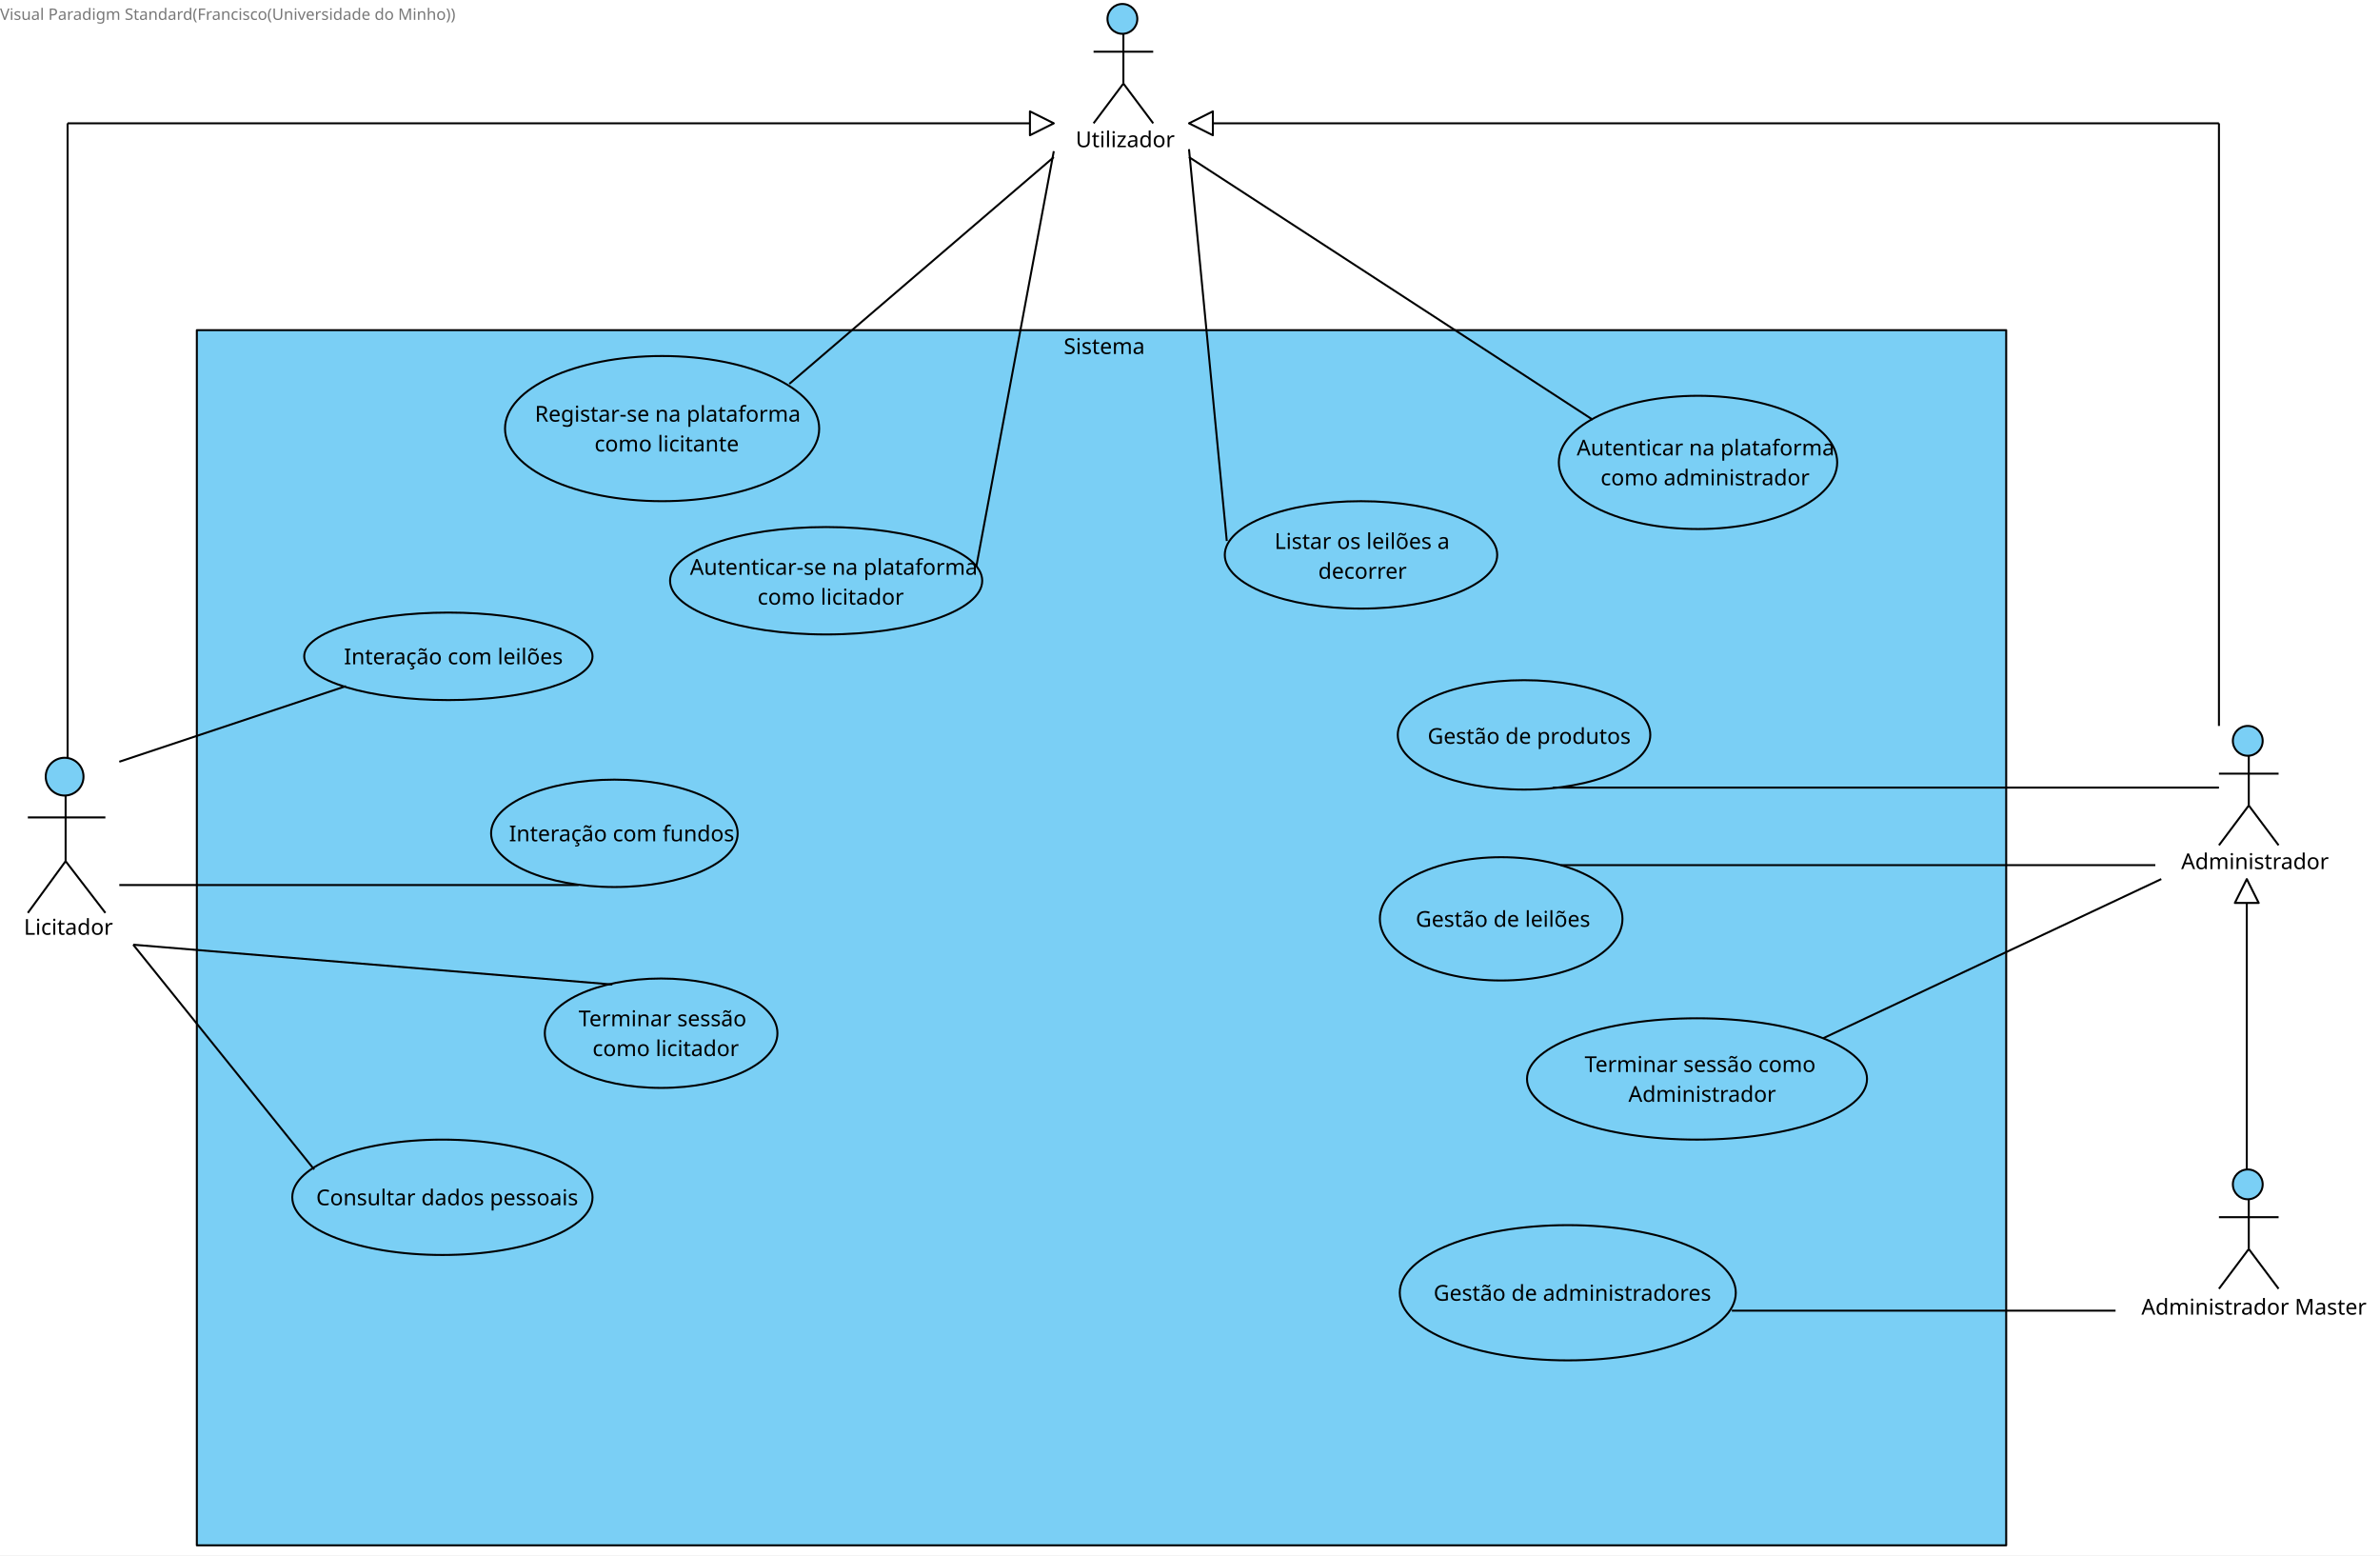
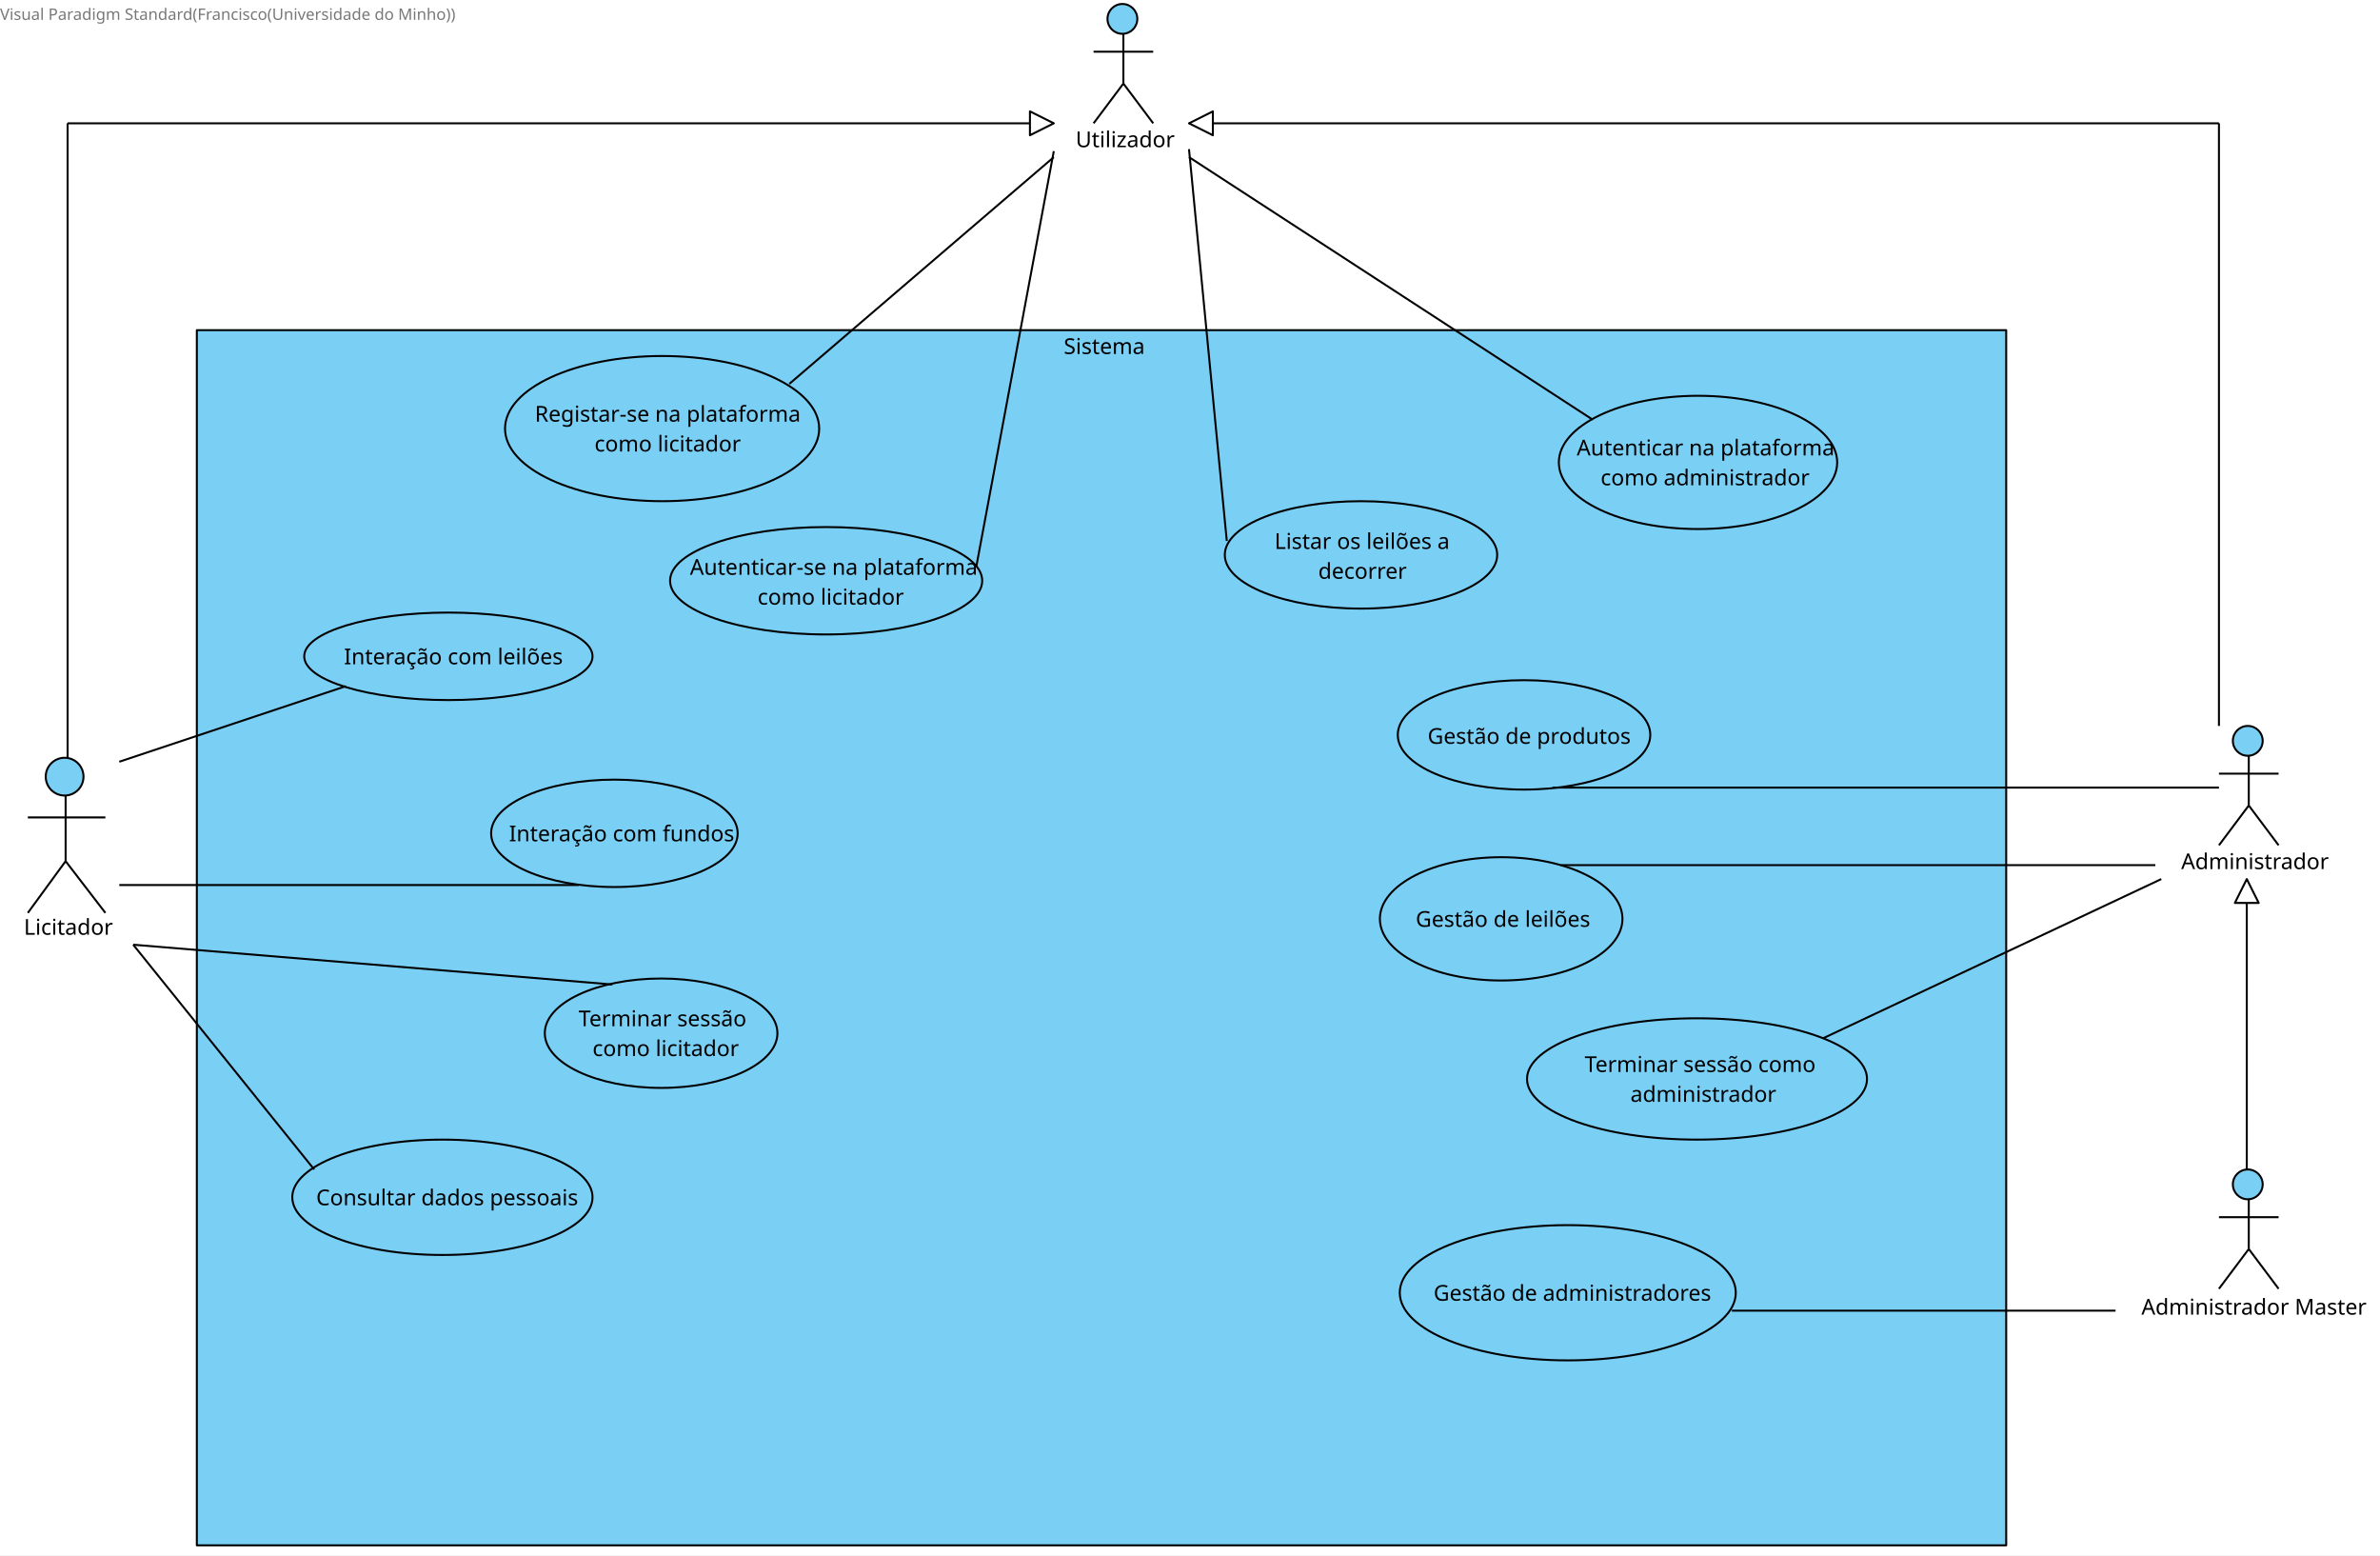
<svg xmlns="http://www.w3.org/2000/svg" fill-opacity="0" color-rendering="auto" color-interpolation="auto" text-rendering="auto" stroke="rgb(0,0,0)" stroke-linecap="square" width="1197" stroke-miterlimit="10" shape-rendering="auto" stroke-opacity="0" fill="rgb(0,0,0)" stroke-dasharray="none" font-weight="normal" stroke-width="1" height="782" font-family="'Dialog'" font-style="normal" stroke-linejoin="miter" font-size="12px" stroke-dashoffset="0" image-rendering="auto">
  <defs id="genericDefs" />
  <g>
    <defs id="defs1">
      <clipPath clipPathUnits="userSpaceOnUse" id="clipPath1">
        <path d="M-7 -7 L922 -7 L922 623 L-7 623 L-7 -7 Z" />
      </clipPath>
      <clipPath clipPathUnits="userSpaceOnUse" id="clipPath2">
        <path d="M0 0 L0 613 L912 613 L912 0 Z" />
      </clipPath>
      <clipPath clipPathUnits="userSpaceOnUse" id="clipPath3">
        <path d="M-7 -7 L62 -7 L62 89 L-7 89 L-7 -7 Z" />
      </clipPath>
      <clipPath clipPathUnits="userSpaceOnUse" id="clipPath4">
        <path d="M-7 -7 L148 -7 L148 65 L-7 65 L-7 -7 Z" />
      </clipPath>
      <clipPath clipPathUnits="userSpaceOnUse" id="clipPath5">
        <path d="M0 0 L0 54 L137 54 L137 0 Z" />
      </clipPath>
      <clipPath clipPathUnits="userSpaceOnUse" id="clipPath6">
        <path d="M-7 -7 L169 -7 L169 84 L-7 84 L-7 -7 Z" />
      </clipPath>
      <clipPath clipPathUnits="userSpaceOnUse" id="clipPath7">
        <path d="M0 0 L0 73 L158 73 L158 0 Z" />
      </clipPath>
      <clipPath clipPathUnits="userSpaceOnUse" id="clipPath8">
        <path d="M-7 -7 L156 -7 L156 55 L-7 55 L-7 -7 Z" />
      </clipPath>
      <clipPath clipPathUnits="userSpaceOnUse" id="clipPath9">
        <path d="M0 0 L0 44 L145 44 L145 0 Z" />
      </clipPath>
      <clipPath clipPathUnits="userSpaceOnUse" id="clipPath10">
        <path d="M-7 -7 L135 -7 L135 65 L-7 65 L-7 -7 Z" />
      </clipPath>
      <clipPath clipPathUnits="userSpaceOnUse" id="clipPath11">
        <path d="M0 0 L0 54 L124 54 L124 0 Z" />
      </clipPath>
      <clipPath clipPathUnits="userSpaceOnUse" id="clipPath12">
        <path d="M-7 -7 L128 -7 L128 66 L-7 66 L-7 -7 Z" />
      </clipPath>
      <clipPath clipPathUnits="userSpaceOnUse" id="clipPath13">
        <path d="M0 0 L0 55 L117 55 L117 0 Z" />
      </clipPath>
      <clipPath clipPathUnits="userSpaceOnUse" id="clipPath14">
        <path d="M-7 -7 L162 -7 L162 69 L-7 69 L-7 -7 Z" />
      </clipPath>
      <clipPath clipPathUnits="userSpaceOnUse" id="clipPath15">
        <path d="M0 0 L0 58 L151 58 L151 0 Z" />
      </clipPath>
      <clipPath clipPathUnits="userSpaceOnUse" id="clipPath16">
        <path d="M-7 -7 L168 -7 L168 65 L-7 65 L-7 -7 Z" />
      </clipPath>
      <clipPath clipPathUnits="userSpaceOnUse" id="clipPath17">
        <path d="M0 0 L0 54 L157 54 L157 0 Z" />
      </clipPath>
      <clipPath clipPathUnits="userSpaceOnUse" id="clipPath18">
        <path d="M-7 -7 L41 -7 L41 71 L-7 71 L-7 -7 Z" />
      </clipPath>
      <clipPath clipPathUnits="userSpaceOnUse" id="clipPath19">
        <path d="M-7 -7 L133 -7 L133 73 L-7 73 L-7 -7 Z" />
      </clipPath>
      <clipPath clipPathUnits="userSpaceOnUse" id="clipPath20">
        <path d="M0 0 L0 62 L122 62 L122 0 Z" />
      </clipPath>
      <clipPath clipPathUnits="userSpaceOnUse" id="clipPath21">
        <path d="M-7 -7 L138 -7 L138 66 L-7 66 L-7 -7 Z" />
      </clipPath>
      <clipPath clipPathUnits="userSpaceOnUse" id="clipPath22">
        <path d="M0 0 L0 55 L127 55 L127 0 Z" />
      </clipPath>
      <clipPath clipPathUnits="userSpaceOnUse" id="clipPath23">
        <path d="M-7 -7 L180 -7 L180 79 L-7 79 L-7 -7 Z" />
      </clipPath>
      <clipPath clipPathUnits="userSpaceOnUse" id="clipPath24">
        <path d="M0 0 L0 68 L169 68 L169 0 Z" />
      </clipPath>
      <clipPath clipPathUnits="userSpaceOnUse" id="clipPath25">
        <path d="M-7 -7 L151 -7 L151 78 L-7 78 L-7 -7 Z" />
      </clipPath>
      <clipPath clipPathUnits="userSpaceOnUse" id="clipPath26">
        <path d="M0 0 L0 67 L140 67 L140 0 Z" />
      </clipPath>
      <clipPath clipPathUnits="userSpaceOnUse" id="clipPath27">
        <path d="M-7 -7 L182 -7 L182 72 L-7 72 L-7 -7 Z" />
      </clipPath>
      <clipPath clipPathUnits="userSpaceOnUse" id="clipPath28">
        <path d="M0 0 L0 61 L171 61 L171 0 Z" />
      </clipPath>
      <clipPath clipPathUnits="userSpaceOnUse" id="clipPath29">
        <path d="M-63 -16 L126 -16 L126 32 L-63 32 L-63 -16 Z" />
      </clipPath>
      <clipPath clipPathUnits="userSpaceOnUse" id="clipPath30">
        <path d="M-66 -16 L132 -16 L132 32 L-66 32 L-66 -16 Z" />
      </clipPath>
      <clipPath clipPathUnits="userSpaceOnUse" id="clipPath31">
        <path d="M-88 -16 L176 -16 L176 32 L-88 32 L-88 -16 Z" />
      </clipPath>
      <clipPath clipPathUnits="userSpaceOnUse" id="clipPath32">
        <path d="M-126 -18 L252 -18 L252 36 L-126 36 L-126 -18 Z" />
      </clipPath>
      <clipPath clipPathUnits="userSpaceOnUse" id="clipPath33">
        <path d="M0 0 L165 0 L165 344 L0 344 L0 0 Z" />
      </clipPath>
      <clipPath clipPathUnits="userSpaceOnUse" id="clipPath34">
        <path d="M70 59 L70 75 L4 75 L4 59 ZM0 0 L0 344 L165 344 L165 0 Z" />
      </clipPath>
      <clipPath clipPathUnits="userSpaceOnUse" id="clipPath35">
        <path d="M0 0 L279 0 L279 261 L0 261 L0 0 Z" />
      </clipPath>
      <clipPath clipPathUnits="userSpaceOnUse" id="clipPath36">
        <path d="M271 54 L271 70 L205 70 L205 54 ZM0 0 L0 261 L279 261 L279 0 Z" />
      </clipPath>
      <clipPath clipPathUnits="userSpaceOnUse" id="clipPath37">
        <path d="M0 0 L261 0 L261 185 L0 185 L0 0 Z" />
      </clipPath>
      <clipPath clipPathUnits="userSpaceOnUse" id="clipPath38">
        <path d="M0 0 L0 185 L261 185 L261 0 Z" />
      </clipPath>
      <clipPath clipPathUnits="userSpaceOnUse" id="clipPath39">
        <path d="M0 0 L378 0 L378 146 L0 146 L0 0 Z" />
      </clipPath>
      <clipPath clipPathUnits="userSpaceOnUse" id="clipPath40">
        <path d="M77 85 L77 101 L14 101 L14 85 ZM0 0 L0 146 L378 146 L378 0 Z" />
      </clipPath>
      <clipPath clipPathUnits="userSpaceOnUse" id="clipPath41">
        <path d="M0 0 L388 0 L388 166 L0 166 L0 0 Z" />
      </clipPath>
      <clipPath clipPathUnits="userSpaceOnUse" id="clipPath42">
        <path d="M69 55 L69 71 L6 71 L6 55 ZM0 0 L0 166 L388 166 L388 0 Z" />
      </clipPath>
      <clipPath clipPathUnits="userSpaceOnUse" id="clipPath43">
        <path d="M0 0 L238 0 L238 259 L0 259 L0 0 Z" />
      </clipPath>
      <clipPath clipPathUnits="userSpaceOnUse" id="clipPath44">
        <path d="M69 55 L69 71 L6 71 L6 55 ZM0 0 L0 259 L238 259 L238 0 Z" />
      </clipPath>
      <clipPath clipPathUnits="userSpaceOnUse" id="clipPath45">
        <path d="M0 0 L185 0 L185 355 L0 355 L0 0 Z" />
      </clipPath>
      <clipPath clipPathUnits="userSpaceOnUse" id="clipPath46">
        <path d="M177 57 L177 73 L111 73 L111 57 ZM0 0 L0 355 L185 355 L185 0 Z" />
      </clipPath>
      <clipPath clipPathUnits="userSpaceOnUse" id="clipPath47">
        <path d="M0 0 L642 0 L642 465 L0 465 L0 0 Z" />
      </clipPath>
      <clipPath clipPathUnits="userSpaceOnUse" id="clipPath48">
        <path d="M634 71 L634 87 L568 87 L568 71 ZM0 0 L0 465 L642 465 L642 0 Z" />
      </clipPath>
      <clipPath clipPathUnits="userSpaceOnUse" id="clipPath49">
        <path d="M0 0 L481 0 L481 146 L0 146 L0 0 Z" />
      </clipPath>
      <clipPath clipPathUnits="userSpaceOnUse" id="clipPath50">
        <path d="M465 100 L465 116 L377 116 L377 100 ZM0 0 L0 146 L481 146 L481 0 Z" />
      </clipPath>
      <clipPath clipPathUnits="userSpaceOnUse" id="clipPath51">
        <path d="M0 0 L445 0 L445 146 L0 146 L0 0 Z" />
      </clipPath>
      <clipPath clipPathUnits="userSpaceOnUse" id="clipPath52">
        <path d="M0 0 L0 146 L445 146 L445 78 L373 78 L373 62 L445 62 L445 0 Z" />
      </clipPath>
      <clipPath clipPathUnits="userSpaceOnUse" id="clipPath53">
        <path d="M0 0 L339 0 L339 146 L0 146 L0 0 Z" />
      </clipPath>
      <clipPath clipPathUnits="userSpaceOnUse" id="clipPath54">
        <path d="M0 0 L0 146 L339 146 L339 78 L267 78 L267 60 L339 60 L339 0 Z" />
      </clipPath>
      <clipPath clipPathUnits="userSpaceOnUse" id="clipPath55">
        <path d="M0 0 L146 0 L146 292 L0 292 L0 0 Z" />
      </clipPath>
      <clipPath clipPathUnits="userSpaceOnUse" id="clipPath56">
        <path d="M117 54 L117 70 L29 70 L29 54 ZM0 0 L0 292 L9 292 L9 277 L135 277 L135 292 L146 292 L146 0 Z" />
      </clipPath>
      <clipPath clipPathUnits="userSpaceOnUse" id="clipPath57">
        <path d="M0 0 L316 0 L316 226 L0 226 L0 0 Z" />
      </clipPath>
      <clipPath clipPathUnits="userSpaceOnUse" id="clipPath58">
        <path d="M0 0 L0 226 L316 226 L316 70 L241 70 L241 54 L316 54 L316 0 Z" />
      </clipPath>
      <clipPath clipPathUnits="userSpaceOnUse" id="clipPath59">
        <path d="M0 0 L349 0 L349 278 L0 278 L0 0 Z" />
      </clipPath>
      <clipPath clipPathUnits="userSpaceOnUse" id="clipPath60">
        <path d="M70 54 L70 70 L4 70 L4 54 ZM0 0 L0 278 L349 278 L349 0 Z" />
      </clipPath>
      <clipPath clipPathUnits="userSpaceOnUse" id="clipPath61">
        <path d="M0 0 L664 0 L664 449 L0 449 L0 0 Z" />
      </clipPath>
      <clipPath clipPathUnits="userSpaceOnUse" id="clipPath62">
        <path d="M70 71 L70 87 L4 87 L4 71 ZM0 0 L0 449 L560 449 L560 434 L648 434 L648 449 L664 449 L664 0 Z" />
      </clipPath>
    </defs>
    <g fill="white" text-rendering="geometricPrecision" fill-opacity="1" stroke-opacity="1" stroke="white">
      <rect x="0" width="1197" height="782" y="0" stroke="none" />
    </g>
    <g font-size="11px" transform="translate(99,166)" fill-opacity="1" fill="rgb(122,207,245)" text-rendering="geometricPrecision" image-rendering="optimizeQuality" font-family="sans-serif" stroke="rgb(122,207,245)" stroke-opacity="1">
      <rect x="0" width="910" height="611" y="0" clip-path="url(#clipPath1)" stroke="none" />
    </g>
    <g stroke-linecap="butt" font-size="11px" transform="translate(99,166)" fill-opacity="1" fill="black" text-rendering="geometricPrecision" image-rendering="optimizeQuality" font-family="sans-serif" stroke-linejoin="round" stroke="black" stroke-opacity="1" stroke-miterlimit="0">
      <rect fill="none" x="0" width="910" height="611" y="0" clip-path="url(#clipPath1)" />
    </g>
    <g font-size="11px" transform="translate(99,166)" fill-opacity="1" fill="black" text-rendering="geometricPrecision" image-rendering="optimizeQuality" font-family="sans-serif" stroke="black" stroke-opacity="1">
      <text x="436" xml:space="preserve" y="12" clip-path="url(#clipPath2)" stroke="none">Sistema</text>
    </g>
    <g font-size="11px" transform="translate(8,381)" fill-opacity="1" fill="rgb(122,207,245)" text-rendering="geometricPrecision" image-rendering="optimizeQuality" font-family="sans-serif" stroke="rgb(122,207,245)" stroke-opacity="1">
      <circle r="9.5" clip-path="url(#clipPath3)" cx="24.5" cy="9.5" stroke="none" />
    </g>
    <g stroke-linecap="butt" font-size="11px" transform="translate(8,381)" fill-opacity="1" fill="black" text-rendering="geometricPrecision" image-rendering="optimizeQuality" font-family="sans-serif" stroke-linejoin="round" stroke="black" stroke-opacity="1" stroke-miterlimit="0">
      <circle fill="none" r="9.5" clip-path="url(#clipPath3)" cx="24.5" cy="9.5" />
      <line y2="52" fill="none" x1="25" clip-path="url(#clipPath3)" x2="25" y1="19" />
      <line y2="30" fill="none" x1="6" clip-path="url(#clipPath3)" x2="45" y1="30" />
      <line y2="78" fill="none" x1="25" clip-path="url(#clipPath3)" x2="6" y1="52" />
      <line y2="78" fill="none" x1="25" clip-path="url(#clipPath3)" x2="45" y1="52" />
    </g>
    <g font-size="11px" transform="translate(616,252)" fill-opacity="1" fill="rgb(122,207,245)" text-rendering="geometricPrecision" image-rendering="optimizeQuality" font-family="sans-serif" stroke="rgb(122,207,245)" stroke-opacity="1">
      <ellipse rx="68.5" ry="27" clip-path="url(#clipPath4)" cx="68.5" cy="27" stroke="none" />
    </g>
    <g stroke-linecap="butt" font-size="11px" transform="translate(616,252)" fill-opacity="1" fill="black" text-rendering="geometricPrecision" image-rendering="optimizeQuality" font-family="sans-serif" stroke-linejoin="round" stroke="black" stroke-opacity="1" stroke-miterlimit="0">
      <ellipse rx="68.5" fill="none" ry="27" clip-path="url(#clipPath4)" cx="68.5" cy="27" />
    </g>
    <g font-size="11px" transform="translate(616,252)" fill-opacity="1" fill="black" text-rendering="geometricPrecision" image-rendering="optimizeQuality" font-family="sans-serif" stroke="black" stroke-opacity="1">
      <text x="25" xml:space="preserve" y="24" clip-path="url(#clipPath5)" stroke="none">Listar os leilões a</text>
      <text x="47" xml:space="preserve" y="39" clip-path="url(#clipPath5)" stroke="none">decorrer</text>
    </g>
    <g font-size="11px" transform="translate(254,179)" fill-opacity="1" fill="rgb(122,207,245)" text-rendering="geometricPrecision" image-rendering="optimizeQuality" font-family="sans-serif" stroke="rgb(122,207,245)" stroke-opacity="1">
      <ellipse rx="79" ry="36.5" clip-path="url(#clipPath6)" cx="79" cy="36.5" stroke="none" />
    </g>
    <g stroke-linecap="butt" font-size="11px" transform="translate(254,179)" fill-opacity="1" fill="black" text-rendering="geometricPrecision" image-rendering="optimizeQuality" font-family="sans-serif" stroke-linejoin="round" stroke="black" stroke-opacity="1" stroke-miterlimit="0">
      <ellipse rx="79" fill="none" ry="36.5" clip-path="url(#clipPath6)" cx="79" cy="36.5" />
    </g>
    <g font-size="11px" transform="translate(254,179)" fill-opacity="1" fill="black" text-rendering="geometricPrecision" image-rendering="optimizeQuality" font-family="sans-serif" stroke="black" stroke-opacity="1">
      <text x="15" xml:space="preserve" y="33" clip-path="url(#clipPath7)" stroke="none">Registar-se na plataforma</text>
-       <text x="45" xml:space="preserve" y="48" clip-path="url(#clipPath7)" stroke="none">como licitante</text>
+       <text x="45" xml:space="preserve" y="48" clip-path="url(#clipPath7)" stroke="none">como licitador</text>
    </g>
    <g font-size="11px" transform="translate(153,308)" fill-opacity="1" fill="rgb(122,207,245)" text-rendering="geometricPrecision" image-rendering="optimizeQuality" font-family="sans-serif" stroke="rgb(122,207,245)" stroke-opacity="1">
      <ellipse rx="72.5" ry="22" clip-path="url(#clipPath8)" cx="72.5" cy="22" stroke="none" />
    </g>
    <g stroke-linecap="butt" font-size="11px" transform="translate(153,308)" fill-opacity="1" fill="black" text-rendering="geometricPrecision" image-rendering="optimizeQuality" font-family="sans-serif" stroke-linejoin="round" stroke="black" stroke-opacity="1" stroke-miterlimit="0">
      <ellipse rx="72.5" fill="none" ry="22" clip-path="url(#clipPath8)" cx="72.5" cy="22" />
    </g>
    <g font-size="11px" transform="translate(153,308)" fill-opacity="1" fill="black" text-rendering="geometricPrecision" image-rendering="optimizeQuality" font-family="sans-serif" stroke="black" stroke-opacity="1">
      <text x="20" xml:space="preserve" y="26" clip-path="url(#clipPath9)" stroke="none">Interação com leilões</text>
    </g>
    <g font-size="11px" transform="translate(247,392)" fill-opacity="1" fill="rgb(122,207,245)" text-rendering="geometricPrecision" image-rendering="optimizeQuality" font-family="sans-serif" stroke="rgb(122,207,245)" stroke-opacity="1">
      <ellipse rx="62" ry="27" clip-path="url(#clipPath10)" cx="62" cy="27" stroke="none" />
    </g>
    <g stroke-linecap="butt" font-size="11px" transform="translate(247,392)" fill-opacity="1" fill="black" text-rendering="geometricPrecision" image-rendering="optimizeQuality" font-family="sans-serif" stroke-linejoin="round" stroke="black" stroke-opacity="1" stroke-miterlimit="0">
      <ellipse rx="62" fill="none" ry="27" clip-path="url(#clipPath10)" cx="62" cy="27" />
    </g>
    <g font-size="11px" transform="translate(247,392)" fill-opacity="1" fill="black" text-rendering="geometricPrecision" image-rendering="optimizeQuality" font-family="sans-serif" stroke="black" stroke-opacity="1">
      <text x="9" xml:space="preserve" y="31" clip-path="url(#clipPath11)" stroke="none">Interação com fundos</text>
    </g>
    <g font-size="11px" transform="translate(274,492)" fill-opacity="1" fill="rgb(122,207,245)" text-rendering="geometricPrecision" image-rendering="optimizeQuality" font-family="sans-serif" stroke="rgb(122,207,245)" stroke-opacity="1">
      <ellipse rx="58.5" ry="27.5" clip-path="url(#clipPath12)" cx="58.5" cy="27.5" stroke="none" />
    </g>
    <g stroke-linecap="butt" font-size="11px" transform="translate(274,492)" fill-opacity="1" fill="black" text-rendering="geometricPrecision" image-rendering="optimizeQuality" font-family="sans-serif" stroke-linejoin="round" stroke="black" stroke-opacity="1" stroke-miterlimit="0">
      <ellipse rx="58.5" fill="none" ry="27.5" clip-path="url(#clipPath12)" cx="58.5" cy="27.5" />
    </g>
    <g font-size="11px" transform="translate(274,492)" fill-opacity="1" fill="black" text-rendering="geometricPrecision" image-rendering="optimizeQuality" font-family="sans-serif" stroke="black" stroke-opacity="1">
      <text x="17" xml:space="preserve" y="24" clip-path="url(#clipPath13)" stroke="none">Terminar sessão</text>
      <text x="24" xml:space="preserve" y="39" clip-path="url(#clipPath13)" stroke="none">como licitador</text>
    </g>
    <g font-size="11px" transform="translate(147,573)" fill-opacity="1" fill="rgb(122,207,245)" text-rendering="geometricPrecision" image-rendering="optimizeQuality" font-family="sans-serif" stroke="rgb(122,207,245)" stroke-opacity="1">
      <ellipse rx="75.5" ry="29" clip-path="url(#clipPath14)" cx="75.5" cy="29" stroke="none" />
    </g>
    <g stroke-linecap="butt" font-size="11px" transform="translate(147,573)" fill-opacity="1" fill="black" text-rendering="geometricPrecision" image-rendering="optimizeQuality" font-family="sans-serif" stroke-linejoin="round" stroke="black" stroke-opacity="1" stroke-miterlimit="0">
      <ellipse rx="75.5" fill="none" ry="29" clip-path="url(#clipPath14)" cx="75.5" cy="29" />
    </g>
    <g font-size="11px" transform="translate(147,573)" fill-opacity="1" fill="black" text-rendering="geometricPrecision" image-rendering="optimizeQuality" font-family="sans-serif" stroke="black" stroke-opacity="1">
      <text x="12" xml:space="preserve" y="33" clip-path="url(#clipPath15)" stroke="none">Consultar dados pessoais</text>
    </g>
    <g font-size="11px" transform="translate(337,265)" fill-opacity="1" fill="rgb(122,207,245)" text-rendering="geometricPrecision" image-rendering="optimizeQuality" font-family="sans-serif" stroke="rgb(122,207,245)" stroke-opacity="1">
      <ellipse rx="78.5" ry="27" clip-path="url(#clipPath16)" cx="78.5" cy="27" stroke="none" />
    </g>
    <g stroke-linecap="butt" font-size="11px" transform="translate(337,265)" fill-opacity="1" fill="black" text-rendering="geometricPrecision" image-rendering="optimizeQuality" font-family="sans-serif" stroke-linejoin="round" stroke="black" stroke-opacity="1" stroke-miterlimit="0">
      <ellipse rx="78.5" fill="none" ry="27" clip-path="url(#clipPath16)" cx="78.5" cy="27" />
    </g>
    <g font-size="11px" transform="translate(337,265)" fill-opacity="1" fill="black" text-rendering="geometricPrecision" image-rendering="optimizeQuality" font-family="sans-serif" stroke="black" stroke-opacity="1">
      <text x="10" xml:space="preserve" y="24" clip-path="url(#clipPath17)" stroke="none">Autenticar-se na plataforma</text>
      <text x="44" xml:space="preserve" y="39" clip-path="url(#clipPath17)" stroke="none">como licitador</text>
    </g>
    <g font-size="11px" transform="translate(550,2)" fill-opacity="1" fill="rgb(122,207,245)" text-rendering="geometricPrecision" image-rendering="optimizeQuality" font-family="sans-serif" stroke="rgb(122,207,245)" stroke-opacity="1">
      <circle r="7.5" clip-path="url(#clipPath18)" cx="14.5" cy="7.5" stroke="none" />
    </g>
    <g stroke-linecap="butt" font-size="11px" transform="translate(550,2)" fill-opacity="1" fill="black" text-rendering="geometricPrecision" image-rendering="optimizeQuality" font-family="sans-serif" stroke-linejoin="round" stroke="black" stroke-opacity="1" stroke-miterlimit="0">
      <circle fill="none" r="7.5" clip-path="url(#clipPath18)" cx="14.5" cy="7.5" />
      <line y2="40" fill="none" x1="15" clip-path="url(#clipPath18)" x2="15" y1="15" />
      <line y2="24" fill="none" x1="0" clip-path="url(#clipPath18)" x2="30" y1="24" />
      <line y2="60" fill="none" x1="15" clip-path="url(#clipPath18)" x2="0" y1="40" />
      <line y2="60" fill="none" x1="15" clip-path="url(#clipPath18)" x2="30" y1="40" />
    </g>
    <g font-size="11px" transform="translate(694,431)" fill-opacity="1" fill="rgb(122,207,245)" text-rendering="geometricPrecision" image-rendering="optimizeQuality" font-family="sans-serif" stroke="rgb(122,207,245)" stroke-opacity="1">
      <ellipse rx="61" ry="31" clip-path="url(#clipPath19)" cx="61" cy="31" stroke="none" />
    </g>
    <g stroke-linecap="butt" font-size="11px" transform="translate(694,431)" fill-opacity="1" fill="black" text-rendering="geometricPrecision" image-rendering="optimizeQuality" font-family="sans-serif" stroke-linejoin="round" stroke="black" stroke-opacity="1" stroke-miterlimit="0">
      <ellipse rx="61" fill="none" ry="31" clip-path="url(#clipPath19)" cx="61" cy="31" />
    </g>
    <g font-size="11px" transform="translate(694,431)" fill-opacity="1" fill="black" text-rendering="geometricPrecision" image-rendering="optimizeQuality" font-family="sans-serif" stroke="black" stroke-opacity="1">
      <text x="18" xml:space="preserve" y="35" clip-path="url(#clipPath20)" stroke="none">Gestão de leilões</text>
    </g>
    <g font-size="11px" transform="translate(703,342)" fill-opacity="1" fill="rgb(122,207,245)" text-rendering="geometricPrecision" image-rendering="optimizeQuality" font-family="sans-serif" stroke="rgb(122,207,245)" stroke-opacity="1">
      <ellipse rx="63.5" ry="27.5" clip-path="url(#clipPath21)" cx="63.5" cy="27.5" stroke="none" />
    </g>
    <g stroke-linecap="butt" font-size="11px" transform="translate(703,342)" fill-opacity="1" fill="black" text-rendering="geometricPrecision" image-rendering="optimizeQuality" font-family="sans-serif" stroke-linejoin="round" stroke="black" stroke-opacity="1" stroke-miterlimit="0">
      <ellipse rx="63.5" fill="none" ry="27.5" clip-path="url(#clipPath21)" cx="63.5" cy="27.5" />
    </g>
    <g font-size="11px" transform="translate(703,342)" fill-opacity="1" fill="black" text-rendering="geometricPrecision" image-rendering="optimizeQuality" font-family="sans-serif" stroke="black" stroke-opacity="1">
      <text x="15" xml:space="preserve" y="32" clip-path="url(#clipPath22)" stroke="none">Gestão de produtos</text>
    </g>
    <g font-size="11px" transform="translate(704,616)" fill-opacity="1" fill="rgb(122,207,245)" text-rendering="geometricPrecision" image-rendering="optimizeQuality" font-family="sans-serif" stroke="rgb(122,207,245)" stroke-opacity="1">
      <ellipse rx="84.5" ry="34" clip-path="url(#clipPath23)" cx="84.5" cy="34" stroke="none" />
    </g>
    <g stroke-linecap="butt" font-size="11px" transform="translate(704,616)" fill-opacity="1" fill="black" text-rendering="geometricPrecision" image-rendering="optimizeQuality" font-family="sans-serif" stroke-linejoin="round" stroke="black" stroke-opacity="1" stroke-miterlimit="0">
      <ellipse rx="84.5" fill="none" ry="34" clip-path="url(#clipPath23)" cx="84.5" cy="34" />
    </g>
    <g font-size="11px" transform="translate(704,616)" fill-opacity="1" fill="black" text-rendering="geometricPrecision" image-rendering="optimizeQuality" font-family="sans-serif" stroke="black" stroke-opacity="1">
      <text x="17" xml:space="preserve" y="38" clip-path="url(#clipPath24)" stroke="none">Gestão de administradores</text>
    </g>
    <g font-size="11px" transform="translate(784,199)" fill-opacity="1" fill="rgb(122,207,245)" text-rendering="geometricPrecision" image-rendering="optimizeQuality" font-family="sans-serif" stroke="rgb(122,207,245)" stroke-opacity="1">
      <ellipse rx="70" ry="33.5" clip-path="url(#clipPath25)" cx="70" cy="33.5" stroke="none" />
    </g>
    <g stroke-linecap="butt" font-size="11px" transform="translate(784,199)" fill-opacity="1" fill="black" text-rendering="geometricPrecision" image-rendering="optimizeQuality" font-family="sans-serif" stroke-linejoin="round" stroke="black" stroke-opacity="1" stroke-miterlimit="0">
      <ellipse rx="70" fill="none" ry="33.5" clip-path="url(#clipPath25)" cx="70" cy="33.5" />
    </g>
    <g font-size="11px" transform="translate(784,199)" fill-opacity="1" fill="black" text-rendering="geometricPrecision" image-rendering="optimizeQuality" font-family="sans-serif" stroke="black" stroke-opacity="1">
      <text x="9" xml:space="preserve" y="30" clip-path="url(#clipPath26)" stroke="none">Autenticar na plataforma</text>
      <text x="21" xml:space="preserve" y="45" clip-path="url(#clipPath26)" stroke="none">como administrador</text>
    </g>
    <g font-size="11px" transform="translate(1116,365)" fill-opacity="1" fill="rgb(122,207,245)" text-rendering="geometricPrecision" image-rendering="optimizeQuality" font-family="sans-serif" stroke="rgb(122,207,245)" stroke-opacity="1">
      <circle r="7.5" clip-path="url(#clipPath18)" cx="14.5" cy="7.5" stroke="none" />
    </g>
    <g stroke-linecap="butt" font-size="11px" transform="translate(1116,365)" fill-opacity="1" fill="black" text-rendering="geometricPrecision" image-rendering="optimizeQuality" font-family="sans-serif" stroke-linejoin="round" stroke="black" stroke-opacity="1" stroke-miterlimit="0">
      <circle fill="none" r="7.5" clip-path="url(#clipPath18)" cx="14.5" cy="7.5" />
      <line y2="40" fill="none" x1="15" clip-path="url(#clipPath18)" x2="15" y1="15" />
      <line y2="24" fill="none" x1="0" clip-path="url(#clipPath18)" x2="30" y1="24" />
      <line y2="60" fill="none" x1="15" clip-path="url(#clipPath18)" x2="0" y1="40" />
      <line y2="60" fill="none" x1="15" clip-path="url(#clipPath18)" x2="30" y1="40" />
    </g>
    <g font-size="11px" transform="translate(768,512)" fill-opacity="1" fill="rgb(122,207,245)" text-rendering="geometricPrecision" image-rendering="optimizeQuality" font-family="sans-serif" stroke="rgb(122,207,245)" stroke-opacity="1">
      <ellipse rx="85.5" ry="30.5" clip-path="url(#clipPath27)" cx="85.5" cy="30.5" stroke="none" />
    </g>
    <g stroke-linecap="butt" font-size="11px" transform="translate(768,512)" fill-opacity="1" fill="black" text-rendering="geometricPrecision" image-rendering="optimizeQuality" font-family="sans-serif" stroke-linejoin="round" stroke="black" stroke-opacity="1" stroke-miterlimit="0">
      <ellipse rx="85.5" fill="none" ry="30.5" clip-path="url(#clipPath27)" cx="85.5" cy="30.5" />
    </g>
    <g font-size="11px" transform="translate(768,512)" fill-opacity="1" fill="black" text-rendering="geometricPrecision" image-rendering="optimizeQuality" font-family="sans-serif" stroke="black" stroke-opacity="1">
      <text x="29" xml:space="preserve" y="27" clip-path="url(#clipPath28)" stroke="none">Terminar sessão como</text>
-       <text x="51" xml:space="preserve" y="42" clip-path="url(#clipPath28)" stroke="none">Administrador</text>
+       <text x="52" xml:space="preserve" y="42" clip-path="url(#clipPath28)" stroke="none">administrador</text>
    </g>
    <g font-size="11px" transform="translate(1116,588)" fill-opacity="1" fill="rgb(122,207,245)" text-rendering="geometricPrecision" image-rendering="optimizeQuality" font-family="sans-serif" stroke="rgb(122,207,245)" stroke-opacity="1">
      <circle r="7.5" clip-path="url(#clipPath18)" cx="14.5" cy="7.5" stroke="none" />
    </g>
    <g stroke-linecap="butt" font-size="11px" transform="translate(1116,588)" fill-opacity="1" fill="black" text-rendering="geometricPrecision" image-rendering="optimizeQuality" font-family="sans-serif" stroke-linejoin="round" stroke="black" stroke-opacity="1" stroke-miterlimit="0">
      <circle fill="none" r="7.5" clip-path="url(#clipPath18)" cx="14.5" cy="7.5" />
      <line y2="40" fill="none" x1="15" clip-path="url(#clipPath18)" x2="15" y1="15" />
      <line y2="24" fill="none" x1="0" clip-path="url(#clipPath18)" x2="30" y1="24" />
      <line y2="60" fill="none" x1="15" clip-path="url(#clipPath18)" x2="0" y1="40" />
      <line y2="60" fill="none" x1="15" clip-path="url(#clipPath18)" x2="30" y1="40" />
    </g>
    <g font-size="11px" transform="translate(2,458)" fill-opacity="1" fill="black" text-rendering="geometricPrecision" image-rendering="optimizeQuality" font-family="sans-serif" stroke="black" stroke-opacity="1">
      <text x="10" xml:space="preserve" y="12" clip-path="url(#clipPath29)" stroke="none">Licitador</text>
    </g>
    <g font-size="11px" transform="translate(531,62)" fill-opacity="1" fill="black" text-rendering="geometricPrecision" image-rendering="optimizeQuality" font-family="sans-serif" stroke="black" stroke-opacity="1">
      <text x="10" xml:space="preserve" y="12" clip-path="url(#clipPath30)" stroke="none">Utilizador</text>
    </g>
    <g font-size="11px" transform="translate(1087,425)" fill-opacity="1" fill="black" text-rendering="geometricPrecision" image-rendering="optimizeQuality" font-family="sans-serif" stroke="black" stroke-opacity="1">
      <text x="10" xml:space="preserve" y="12" clip-path="url(#clipPath31)" stroke="none">Administrador</text>
    </g>
    <g font-size="11px" transform="translate(1067,648)" fill-opacity="1" fill="black" text-rendering="geometricPrecision" image-rendering="optimizeQuality" font-family="sans-serif" stroke="black" stroke-opacity="1">
      <text x="10" xml:space="preserve" y="13" clip-path="url(#clipPath32)" stroke="none">Administrador Master</text>
    </g>
    <g stroke-linecap="butt" font-size="11px" transform="translate(527,3)" fill-opacity="1" fill="black" text-rendering="geometricPrecision" image-rendering="optimizeQuality" font-family="sans-serif" stroke-linejoin="round" stroke="black" stroke-opacity="1">
      <line y2="269" fill="none" x1="71" clip-path="url(#clipPath34)" x2="90" y1="72" />
    </g>
    <g stroke-linecap="butt" font-size="11px" transform="translate(326,8)" fill-opacity="1" fill="black" text-rendering="geometricPrecision" image-rendering="optimizeQuality" font-family="sans-serif" stroke-linejoin="round" stroke="black" stroke-opacity="1">
      <line y2="185" fill="none" x1="204" clip-path="url(#clipPath36)" x2="71" y1="71" />
    </g>
    <g stroke-linecap="butt" font-size="11px" transform="translate(-12,273)" fill-opacity="1" fill="black" text-rendering="geometricPrecision" image-rendering="optimizeQuality" font-family="sans-serif" stroke-linejoin="round" stroke="black" stroke-opacity="1">
      <line y2="72" fill="none" x1="72" clip-path="url(#clipPath38)" x2="186" y1="110" />
    </g>
    <g stroke-linecap="butt" font-size="11px" transform="translate(-12,373)" fill-opacity="1" fill="black" text-rendering="geometricPrecision" image-rendering="optimizeQuality" font-family="sans-serif" stroke-linejoin="round" stroke="black" stroke-opacity="1">
      <line y2="72" fill="none" x1="72" clip-path="url(#clipPath40)" x2="303" y1="72" />
    </g>
    <g stroke-linecap="butt" font-size="11px" transform="translate(-4,403)" fill-opacity="1" fill="black" text-rendering="geometricPrecision" image-rendering="optimizeQuality" font-family="sans-serif" stroke-linejoin="round" stroke="black" stroke-opacity="1">
      <line y2="92" fill="none" x1="71" clip-path="url(#clipPath42)" x2="312" y1="72" />
    </g>
    <g stroke-linecap="butt" font-size="11px" transform="translate(-4,403)" fill-opacity="1" fill="black" text-rendering="geometricPrecision" image-rendering="optimizeQuality" font-family="sans-serif" stroke-linejoin="round" stroke="black" stroke-opacity="1">
      <line y2="185" fill="none" x1="71" clip-path="url(#clipPath44)" x2="162" y1="72" />
    </g>
    <g stroke-linecap="butt" font-size="11px" transform="translate(420,5)" fill-opacity="1" fill="black" text-rendering="geometricPrecision" image-rendering="optimizeQuality" font-family="sans-serif" stroke-linejoin="round" stroke="black" stroke-opacity="1">
      <line y2="280" fill="none" x1="110" clip-path="url(#clipPath46)" x2="71" y1="71" />
    </g>
    <g stroke-linecap="butt" font-size="11px" transform="translate(-37,-9)" fill-opacity="1" fill="black" text-rendering="geometricPrecision" image-rendering="optimizeQuality" font-family="sans-serif" stroke-linejoin="round" stroke="black" stroke-opacity="1">
      <line y2="71" fill="none" x1="567" clip-path="url(#clipPath48)" x2="71" y1="71" />
      <line y2="390" fill="none" x1="71" clip-path="url(#clipPath48)" x2="71" y1="71" />
      <polygon fill="white" clip-path="url(#clipPath48)" points=" 567 71 555 65 555 77" stroke="none" />
      <polygon fill="none" points=" 567 71 555 65 555 77" clip-path="url(#clipPath48)" />
    </g>
    <g stroke-linecap="butt" font-size="11px" transform="translate(710,325)" fill-opacity="1" fill="black" text-rendering="geometricPrecision" image-rendering="optimizeQuality" font-family="sans-serif" stroke-linejoin="round" stroke="black" stroke-opacity="1">
      <line y2="71" fill="none" x1="406" clip-path="url(#clipPath50)" x2="71" y1="71" />
    </g>
    <g stroke-linecap="butt" font-size="11px" transform="translate(714,363)" fill-opacity="1" fill="black" text-rendering="geometricPrecision" image-rendering="optimizeQuality" font-family="sans-serif" stroke-linejoin="round" stroke="black" stroke-opacity="1">
      <line y2="72" fill="none" x1="370" clip-path="url(#clipPath52)" x2="71" y1="72" />
    </g>
    <g stroke-linecap="butt" font-size="11px" transform="translate(800,588)" fill-opacity="1" fill="black" text-rendering="geometricPrecision" image-rendering="optimizeQuality" font-family="sans-serif" stroke-linejoin="round" stroke="black" stroke-opacity="1">
      <line y2="71" fill="none" x1="71" clip-path="url(#clipPath54)" x2="264" y1="71" />
    </g>
    <g stroke-linecap="butt" font-size="11px" transform="translate(1058,371)" fill-opacity="1" fill="black" text-rendering="geometricPrecision" image-rendering="optimizeQuality" font-family="sans-serif" stroke-linejoin="round" stroke="black" stroke-opacity="1">
      <line y2="217" fill="none" x1="72" clip-path="url(#clipPath56)" x2="72" y1="71" />
      <polygon fill="white" clip-path="url(#clipPath56)" points=" 72 71 66 83 78 83" stroke="none" />
      <polygon fill="none" points=" 72 71 66 83 78 83" clip-path="url(#clipPath56)" />
    </g>
    <g stroke-linecap="butt" font-size="11px" transform="translate(846,371)" fill-opacity="1" fill="black" text-rendering="geometricPrecision" image-rendering="optimizeQuality" font-family="sans-serif" stroke-linejoin="round" stroke="black" stroke-opacity="1">
      <line y2="71" fill="none" x1="71" clip-path="url(#clipPath58)" x2="241" y1="151" />
    </g>
    <g stroke-linecap="butt" font-size="11px" transform="translate(527,8)" fill-opacity="1" fill="black" text-rendering="geometricPrecision" image-rendering="optimizeQuality" font-family="sans-serif" stroke-linejoin="round" stroke="black" stroke-opacity="1">
      <line y2="203" fill="none" x1="71" clip-path="url(#clipPath60)" x2="274" y1="71" />
    </g>
    <g stroke-linecap="butt" font-size="11px" transform="translate(527,-9)" fill-opacity="1" fill="black" text-rendering="geometricPrecision" image-rendering="optimizeQuality" font-family="sans-serif" stroke-linejoin="round" stroke="black" stroke-opacity="1">
      <line y2="71" fill="none" x1="71" clip-path="url(#clipPath62)" x2="589" y1="71" />
      <line y2="374" fill="none" x1="589" clip-path="url(#clipPath62)" x2="589" y1="71" />
      <polygon fill="white" clip-path="url(#clipPath62)" points=" 71 71 83 77 83 65" stroke="none" />
      <polygon fill="none" points=" 71 71 83 77 83 65" clip-path="url(#clipPath62)" />
    </g>
    <g font-size="8px" fill-opacity="1" fill="rgb(120,120,120)" text-rendering="geometricPrecision" image-rendering="optimizeQuality" stroke="rgb(120,120,120)" stroke-opacity="1">
      <text x="0" xml:space="preserve" y="10" stroke="none">Visual Paradigm Standard(Francisco(Universidade do Minho))</text>
    </g>
  </g>
</svg>
